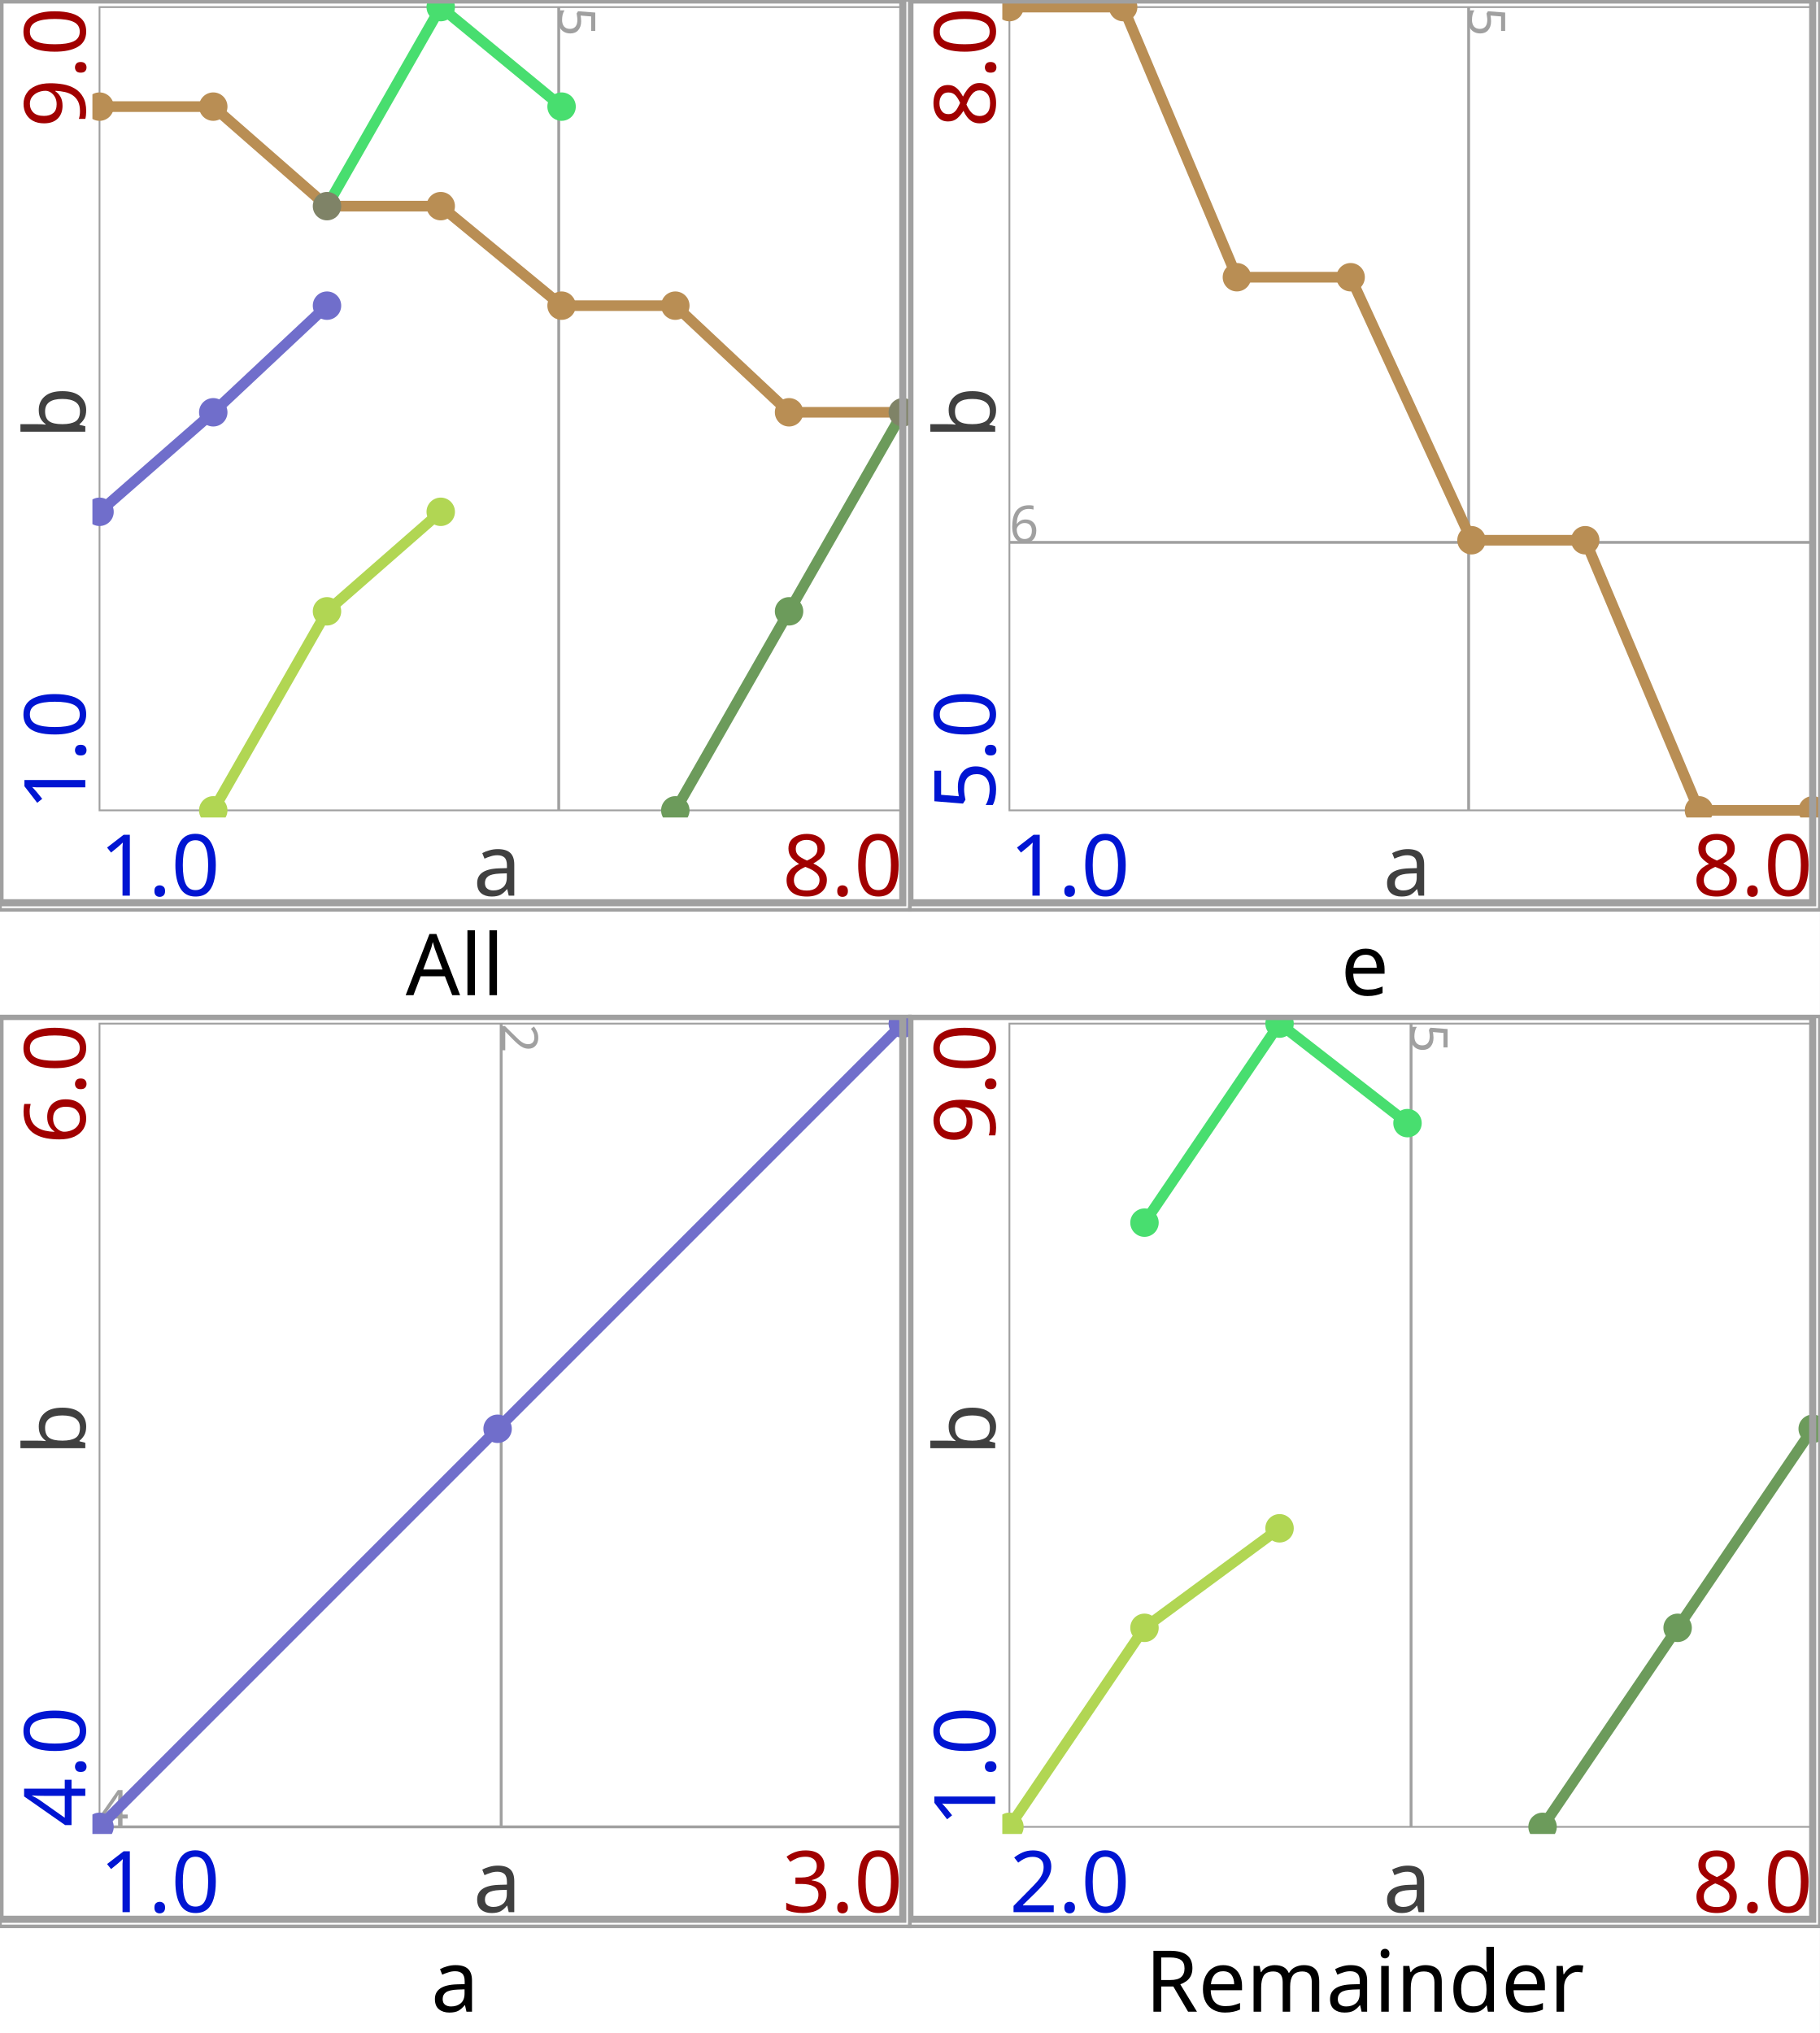
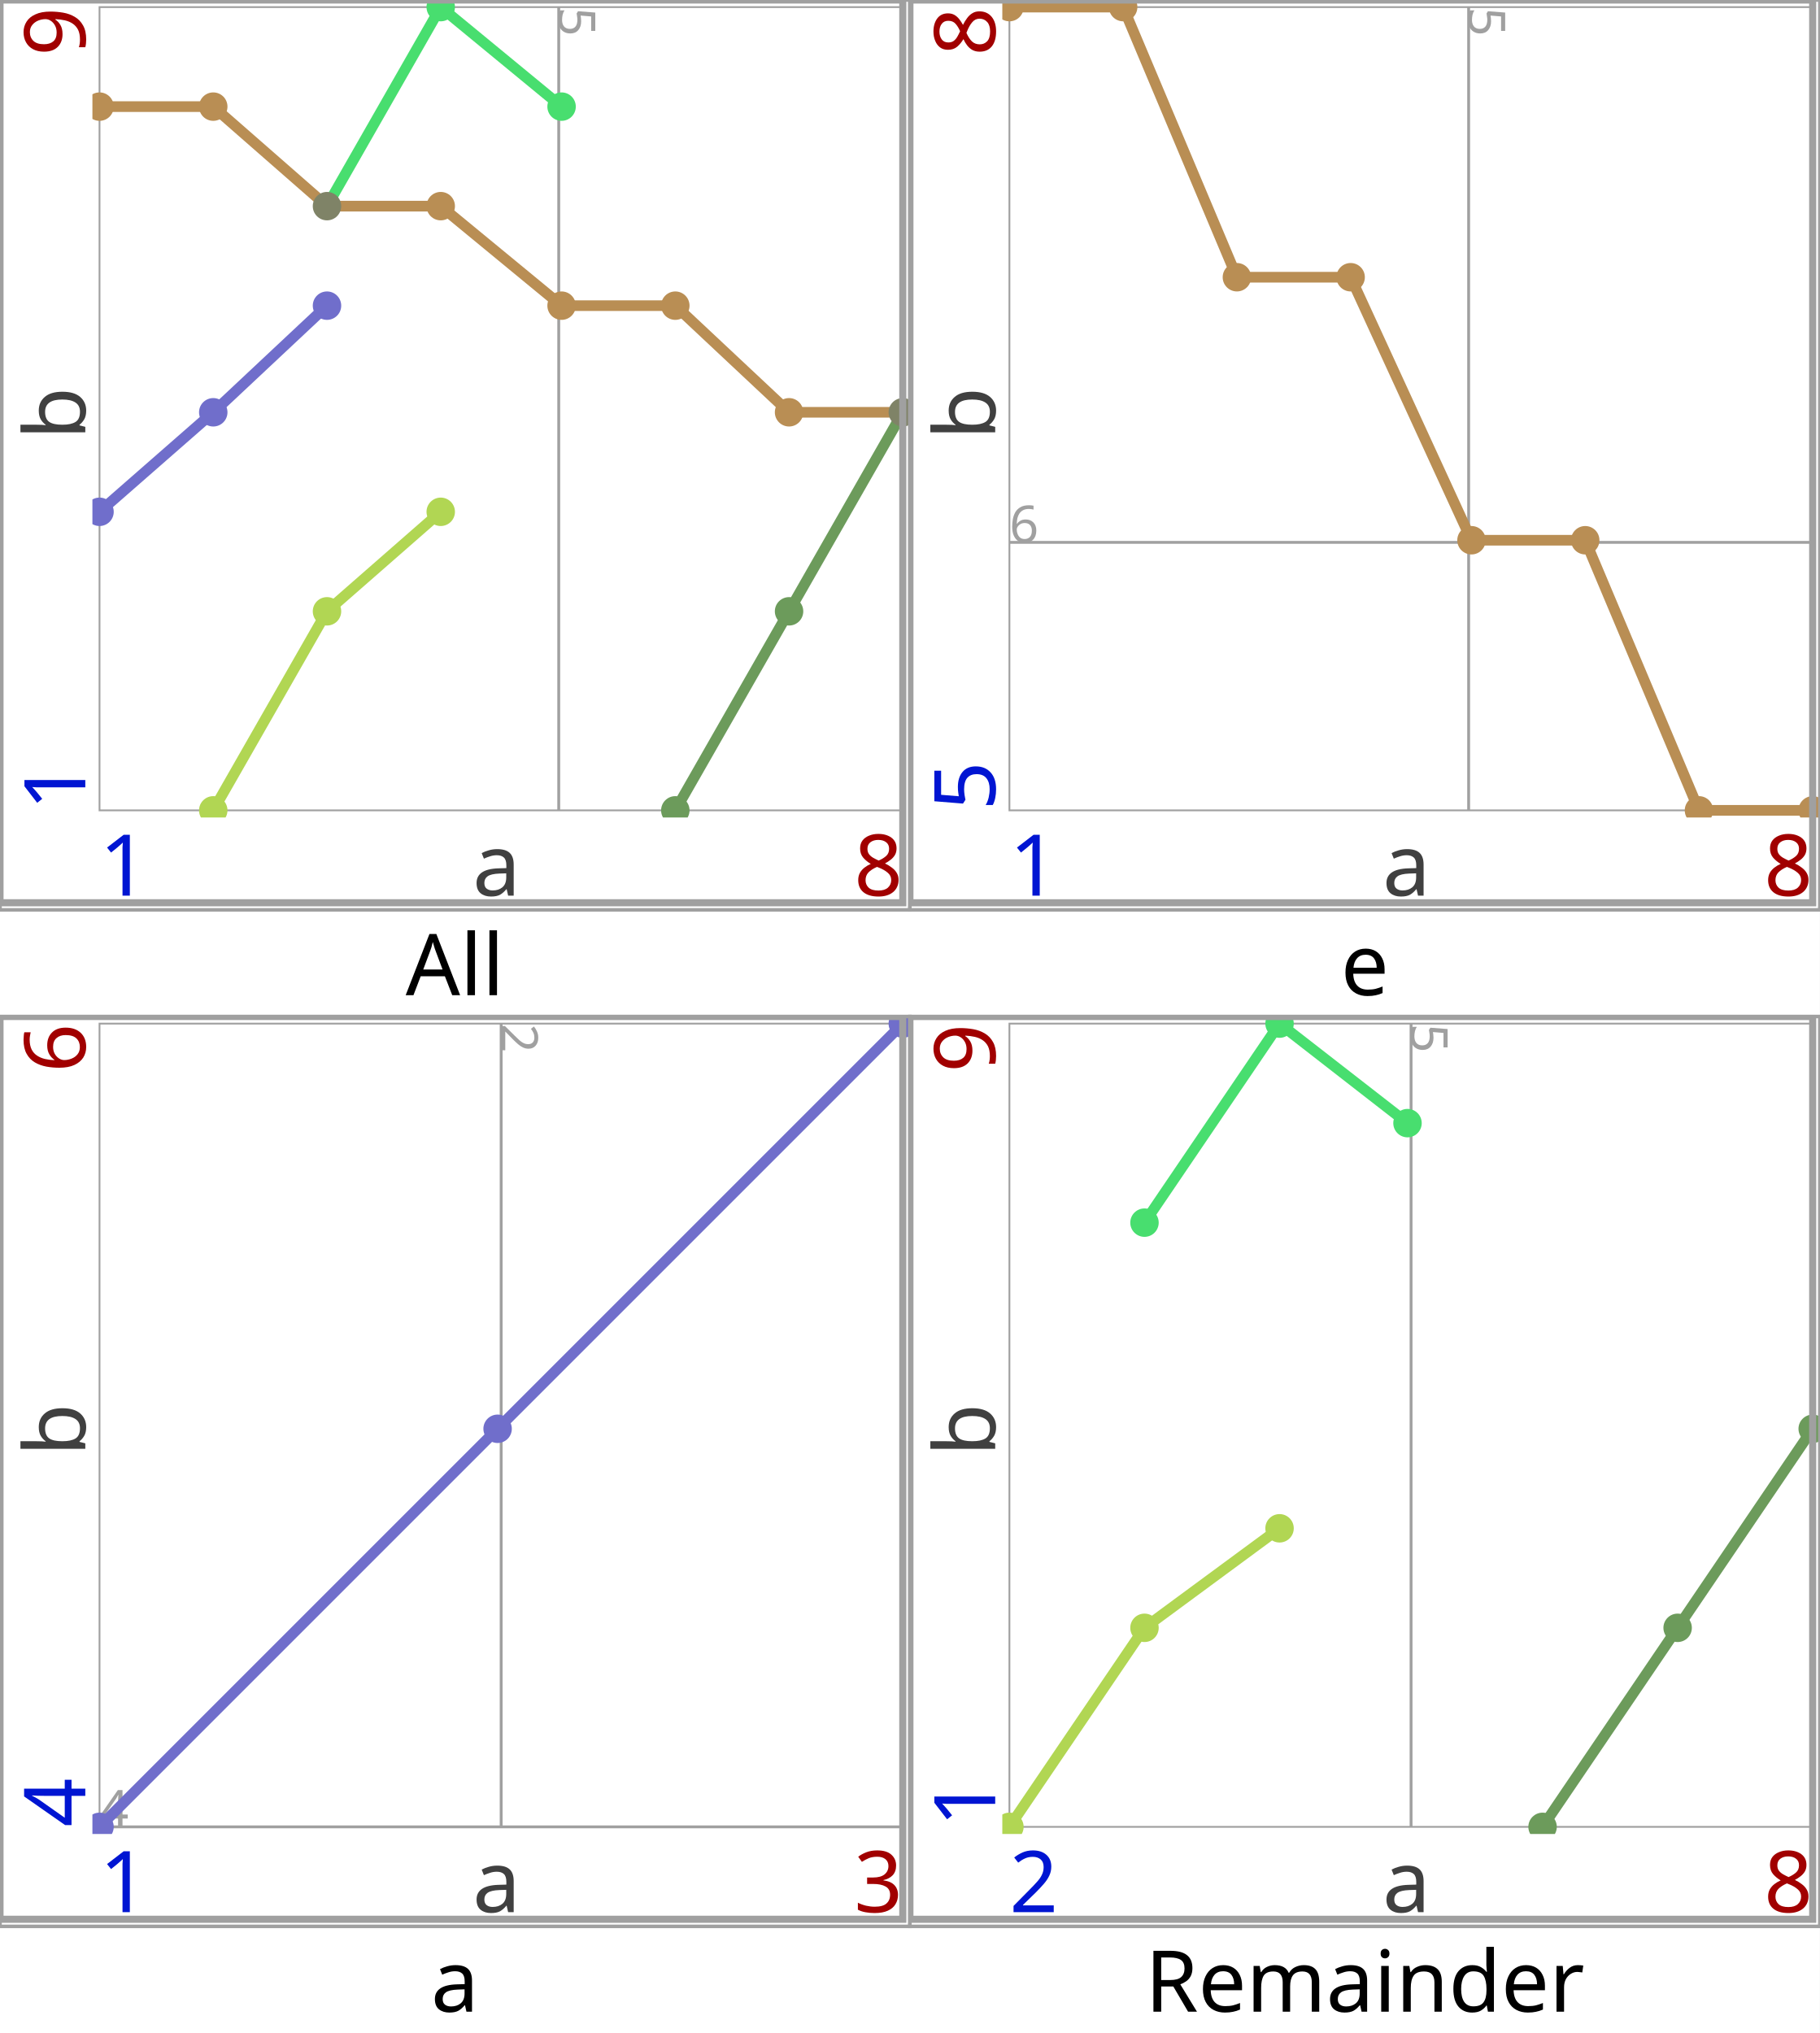
<svg xmlns="http://www.w3.org/2000/svg" id="smallp_TESTID" x="0" y="0" width="256" height="286" font-family="'Noto Sans', sans-serif">
  <rect width="256" height="286" x="0" y="0" fill="#ffffff" />
  <g transform="translate(0,0)">
    <svg id="xyp_TESTID" x="0" y="0" width="128" height="128" font-family="'Noto Sans', sans-serif">
      <defs>
        <clipPath id="plotClip-TESTID">
          <rect x="13" y="0" width="115" height="115" />
        </clipPath>
      </defs>
      <style> .circle-group-TESTID circle { r: 2.0px; } </style>
      <rect x="0" y="0" width="128" height="128" fill="#ffffff" stroke="#ffffff" />
-       <text x="14" text-anchor="start" y="126" font-family="'Noto Sans', sans-serif" fill="#0015D2" font-size="12px">1.0</text>
-       <text x="69.944" text-anchor="middle" y="126" font-family="'Noto Sans', sans-serif" fill="#404040" font-size="12px">a</text>
-       <text x="127" text-anchor="end" y="126" font-family="'Noto Sans', sans-serif" fill="#A10000" font-size="12px">8.0</text>
-       <text x="12" text-anchor="start" y="114" font-family="'Noto Sans', sans-serif" fill="#0015D2" font-size="12px" transform="rotate(270,12,114)">1.0</text>
-       <text x="12" text-anchor="middle" y="58.056" font-family="'Noto Sans', sans-serif" fill="#404040" font-size="12px" transform="rotate(270,12,58.056)">b</text>
-       <text x="12" text-anchor="end" y="1" font-family="'Noto Sans', sans-serif" fill="#A10000" font-size="12px" transform="rotate(270,12,1)">9.0</text>
+       <text x="14" text-anchor="start" y="126" font-family="'Noto Sans', sans-serif" fill="#0015D2" font-size="12px">1</text>
+       <text x="69.864" text-anchor="middle" y="126" font-family="'Noto Sans', sans-serif" fill="#404040" font-size="12px">a</text>
+       <text x="127" text-anchor="end" y="126" font-family="'Noto Sans', sans-serif" fill="#A10000" font-size="12px">8</text>
+       <text x="12" text-anchor="start" y="114" font-family="'Noto Sans', sans-serif" fill="#0015D2" font-size="12px" transform="rotate(270,12,114)">1</text>
+       <text x="12" text-anchor="middle" y="58.136" font-family="'Noto Sans', sans-serif" fill="#404040" font-size="12px" transform="rotate(270,12,58.136)">b</text>
+       <text x="12" text-anchor="end" y="1" font-family="'Noto Sans', sans-serif" fill="#A10000" font-size="12px" transform="rotate(270,12,1)">9</text>
      <line x1="78.6" y1="1" x2="78.6" y2="114" stroke="#a0a0a0" stroke-width="0.4" />
      <text x="78.6" text-anchor="start" y="1" font-family="'Noto Sans', sans-serif" fill="#a0a0a0" font-size="7.2px" transform="rotate(90,78.6,1)">5</text>
      <rect x="14" y="1" width="113" height="113" stroke="#a0a0a0" fill="none" stroke-width="0.25" />
      <g fill="none" stroke-width="1.5" stroke-dasharray="none">
        <path d="M 14 72 L 30 58 L 46 43" stroke="#706ecb" />
        <path d="M 14 15 L 30 15 L 46 29 L 62 29 L 79 43 L 95 43 L 111 58 L 127 58" stroke="#b98e54" />
        <path d="M 30 114 L 46 86 L 62 72" stroke="#b1d653" />
        <path d="M 46 29 L 62 1 L 79 15" stroke="#48de6f" />
        <path d="M 95 114 L 111 86 L 127 58" stroke="#6c9b5b" />
      </g>
      <g class="circle-group-TESTID" stroke="none" fill="#3939ff" clip-path="url(#plotClip-TESTID)">
        <circle cx="111" cy="58" fill="#b98e54" r="2.0" />
        <circle cx="111" cy="86" fill="#6c9b5b" r="2.0" />
        <circle cx="127" cy="58" fill="#7f8367" r="2.0" />
        <circle cx="14" cy="15" fill="#b98e54" r="2.0" />
        <circle cx="14" cy="72" fill="#706ecb" r="2.0" />
        <circle cx="30" cy="114" fill="#b1d653" r="2.0" />
        <circle cx="30" cy="15" fill="#b98e54" r="2.0" />
        <circle cx="30" cy="58" fill="#706ecb" r="2.0" />
        <circle cx="46" cy="29" fill="#7f8367" r="2.0" />
        <circle cx="46" cy="43" fill="#706ecb" r="2.0" />
        <circle cx="46" cy="86" fill="#b1d653" r="2.0" />
        <circle cx="62" cy="1" fill="#48de6f" r="2.0" />
        <circle cx="62" cy="29" fill="#b98e54" r="2.0" />
        <circle cx="62" cy="72" fill="#b1d653" r="2.0" />
        <circle cx="79" cy="15" fill="#48de6f" r="2.0" />
        <circle cx="79" cy="43" fill="#b98e54" r="2.0" />
        <circle cx="95" cy="114" fill="#6c9b5b" r="2.0" />
        <circle cx="95" cy="43" fill="#b98e54" r="2.0" />
      </g>
      <rect x="0" y="0" width="127" height="127" fill="none" stroke="#a0a0a0" stroke-width="1" />
    </svg>
  </g>
  <rect width="128" height="128" x="0" y="0" fill="none" stroke="#a0a0a0" stroke-width="0.5" />
  <text x="64.0" text-anchor="middle" y="140" font-family="'Noto Sans', sans-serif" fill="#000000" font-size="12px">All</text>
  <g transform="translate(128,0)">
    <svg id="xyp_TESTID" x="0" y="0" width="128" height="128" font-family="'Noto Sans', sans-serif">
      <defs>
        <clipPath id="plotClip-TESTID">
          <rect x="13" y="0" width="115" height="115" />
        </clipPath>
      </defs>
      <style> .circle-group-TESTID circle { r: 2.0px; } </style>
      <rect x="0" y="0" width="128" height="128" fill="#ffffff" stroke="#ffffff" />
-       <text x="14" text-anchor="start" y="126" font-family="'Noto Sans', sans-serif" fill="#0015D2" font-size="12px">1.0</text>
-       <text x="69.944" text-anchor="middle" y="126" font-family="'Noto Sans', sans-serif" fill="#404040" font-size="12px">a</text>
-       <text x="127" text-anchor="end" y="126" font-family="'Noto Sans', sans-serif" fill="#A10000" font-size="12px">8.0</text>
-       <text x="12" text-anchor="start" y="114" font-family="'Noto Sans', sans-serif" fill="#0015D2" font-size="12px" transform="rotate(270,12,114)">5.0</text>
-       <text x="12" text-anchor="middle" y="58.056" font-family="'Noto Sans', sans-serif" fill="#404040" font-size="12px" transform="rotate(270,12,58.056)">b</text>
-       <text x="12" text-anchor="end" y="1" font-family="'Noto Sans', sans-serif" fill="#A10000" font-size="12px" transform="rotate(270,12,1)">8.0</text>
+       <text x="14" text-anchor="start" y="126" font-family="'Noto Sans', sans-serif" fill="#0015D2" font-size="12px">1</text>
+       <text x="69.864" text-anchor="middle" y="126" font-family="'Noto Sans', sans-serif" fill="#404040" font-size="12px">a</text>
+       <text x="127" text-anchor="end" y="126" font-family="'Noto Sans', sans-serif" fill="#A10000" font-size="12px">8</text>
+       <text x="12" text-anchor="start" y="114" font-family="'Noto Sans', sans-serif" fill="#0015D2" font-size="12px" transform="rotate(270,12,114)">5</text>
+       <text x="12" text-anchor="middle" y="58.136" font-family="'Noto Sans', sans-serif" fill="#404040" font-size="12px" transform="rotate(270,12,58.136)">b</text>
+       <text x="12" text-anchor="end" y="1" font-family="'Noto Sans', sans-serif" fill="#A10000" font-size="12px" transform="rotate(270,12,1)">8</text>
      <line x1="78.6" y1="1" x2="78.6" y2="114" stroke="#a0a0a0" stroke-width="0.4" />
      <text x="78.6" text-anchor="start" y="1" font-family="'Noto Sans', sans-serif" fill="#a0a0a0" font-size="7.2px" transform="rotate(90,78.6,1)">5</text>
      <line x1="14" y1="76.3" x2="127" y2="76.3" stroke="#a0a0a0" stroke-width="0.4" />
      <text x="14" text-anchor="start" y="76.3" font-family="'Noto Sans', sans-serif" fill="#a0a0a0" font-size="7.2px">6</text>
      <rect x="14" y="1" width="113" height="113" stroke="#a0a0a0" fill="none" stroke-width="0.25" />
      <g fill="none" stroke-width="1.5" stroke-dasharray="none">
        <path d="M 14 1 L 30 1 L 46 39 L 62 39 L 79 76 L 95 76 L 111 114 L 127 114" stroke="#b98e54" />
      </g>
      <g class="circle-group-TESTID" stroke="none" fill="#3939ff" clip-path="url(#plotClip-TESTID)">
        <circle cx="111" cy="114" fill="#b98e54" r="2.0" />
        <circle cx="127" cy="114" fill="#b98e54" r="2.0" />
        <circle cx="14" cy="1" fill="#b98e54" r="2.0" />
        <circle cx="30" cy="1" fill="#b98e54" r="2.0" />
        <circle cx="46" cy="39" fill="#b98e54" r="2.0" />
        <circle cx="62" cy="39" fill="#b98e54" r="2.0" />
        <circle cx="79" cy="76" fill="#b98e54" r="2.0" />
        <circle cx="95" cy="76" fill="#b98e54" r="2.0" />
      </g>
      <rect x="0" y="0" width="127" height="127" fill="none" stroke="#a0a0a0" stroke-width="1" />
    </svg>
  </g>
  <rect width="128" height="128" x="128" y="0" fill="none" stroke="#a0a0a0" stroke-width="0.5" />
  <text x="192.0" text-anchor="middle" y="140" font-family="'Noto Sans', sans-serif" fill="#000000" font-size="12px">e</text>
  <g transform="translate(0,143)">
    <svg id="xyp_TESTID" x="0" y="0" width="128" height="128" font-family="'Noto Sans', sans-serif">
      <defs>
        <clipPath id="plotClip-TESTID">
          <rect x="13" y="0" width="115" height="115" />
        </clipPath>
      </defs>
      <style> .circle-group-TESTID circle { r: 2.0px; } </style>
      <rect x="0" y="0" width="128" height="128" fill="#ffffff" stroke="#ffffff" />
-       <text x="14" text-anchor="start" y="126" font-family="'Noto Sans', sans-serif" fill="#0015D2" font-size="12px">1.0</text>
-       <text x="69.944" text-anchor="middle" y="126" font-family="'Noto Sans', sans-serif" fill="#404040" font-size="12px">a</text>
-       <text x="127" text-anchor="end" y="126" font-family="'Noto Sans', sans-serif" fill="#A10000" font-size="12px">3.0</text>
-       <text x="12" text-anchor="start" y="114" font-family="'Noto Sans', sans-serif" fill="#0015D2" font-size="12px" transform="rotate(270,12,114)">4.0</text>
-       <text x="12" text-anchor="middle" y="58.056" font-family="'Noto Sans', sans-serif" fill="#404040" font-size="12px" transform="rotate(270,12,58.056)">b</text>
-       <text x="12" text-anchor="end" y="1" font-family="'Noto Sans', sans-serif" fill="#A10000" font-size="12px" transform="rotate(270,12,1)">6.0</text>
+       <text x="14" text-anchor="start" y="126" font-family="'Noto Sans', sans-serif" fill="#0015D2" font-size="12px">1</text>
+       <text x="69.864" text-anchor="middle" y="126" font-family="'Noto Sans', sans-serif" fill="#404040" font-size="12px">a</text>
+       <text x="127" text-anchor="end" y="126" font-family="'Noto Sans', sans-serif" fill="#A10000" font-size="12px">3</text>
+       <text x="12" text-anchor="start" y="114" font-family="'Noto Sans', sans-serif" fill="#0015D2" font-size="12px" transform="rotate(270,12,114)">4</text>
+       <text x="12" text-anchor="middle" y="58.136" font-family="'Noto Sans', sans-serif" fill="#404040" font-size="12px" transform="rotate(270,12,58.136)">b</text>
+       <text x="12" text-anchor="end" y="1" font-family="'Noto Sans', sans-serif" fill="#A10000" font-size="12px" transform="rotate(270,12,1)">6</text>
      <line x1="70.5" y1="1" x2="70.5" y2="114" stroke="#a0a0a0" stroke-width="0.4" />
      <text x="70.5" text-anchor="start" y="1" font-family="'Noto Sans', sans-serif" fill="#a0a0a0" font-size="7.2px" transform="rotate(90,70.5,1)">2</text>
      <line x1="14" y1="114.0" x2="127" y2="114.0" stroke="#a0a0a0" stroke-width="0.4" />
      <text x="14" text-anchor="start" y="114.0" font-family="'Noto Sans', sans-serif" fill="#a0a0a0" font-size="7.2px">4</text>
      <rect x="14" y="1" width="113" height="113" stroke="#a0a0a0" fill="none" stroke-width="0.25" />
      <g fill="none" stroke-width="1.5" stroke-dasharray="none">
        <path d="M 14 114 L 70 58 L 127 1" stroke="#706ecb" />
      </g>
      <g class="circle-group-TESTID" stroke="none" fill="#3939ff" clip-path="url(#plotClip-TESTID)">
        <circle cx="127" cy="1" fill="#706ecb" r="2.0" />
        <circle cx="14" cy="114" fill="#706ecb" r="2.0" />
        <circle cx="70" cy="58" fill="#706ecb" r="2.0" />
      </g>
      <rect x="0" y="0" width="127" height="127" fill="none" stroke="#a0a0a0" stroke-width="1" />
    </svg>
  </g>
  <rect width="128" height="128" x="0" y="143" fill="none" stroke="#a0a0a0" stroke-width="0.5" />
  <text x="64.0" text-anchor="middle" y="283" font-family="'Noto Sans', sans-serif" fill="#000000" font-size="12px">a</text>
  <g transform="translate(128,143)">
    <svg id="xyp_TESTID" x="0" y="0" width="128" height="128" font-family="'Noto Sans', sans-serif">
      <defs>
        <clipPath id="plotClip-TESTID">
          <rect x="13" y="0" width="115" height="115" />
        </clipPath>
      </defs>
      <style> .circle-group-TESTID circle { r: 2.0px; } </style>
      <rect x="0" y="0" width="128" height="128" fill="#ffffff" stroke="#ffffff" />
-       <text x="14" text-anchor="start" y="126" font-family="'Noto Sans', sans-serif" fill="#0015D2" font-size="12px">2.0</text>
-       <text x="69.944" text-anchor="middle" y="126" font-family="'Noto Sans', sans-serif" fill="#404040" font-size="12px">a</text>
-       <text x="127" text-anchor="end" y="126" font-family="'Noto Sans', sans-serif" fill="#A10000" font-size="12px">8.0</text>
-       <text x="12" text-anchor="start" y="114" font-family="'Noto Sans', sans-serif" fill="#0015D2" font-size="12px" transform="rotate(270,12,114)">1.0</text>
-       <text x="12" text-anchor="middle" y="58.056" font-family="'Noto Sans', sans-serif" fill="#404040" font-size="12px" transform="rotate(270,12,58.056)">b</text>
-       <text x="12" text-anchor="end" y="1" font-family="'Noto Sans', sans-serif" fill="#A10000" font-size="12px" transform="rotate(270,12,1)">9.0</text>
+       <text x="14" text-anchor="start" y="126" font-family="'Noto Sans', sans-serif" fill="#0015D2" font-size="12px">2</text>
+       <text x="69.864" text-anchor="middle" y="126" font-family="'Noto Sans', sans-serif" fill="#404040" font-size="12px">a</text>
+       <text x="127" text-anchor="end" y="126" font-family="'Noto Sans', sans-serif" fill="#A10000" font-size="12px">8</text>
+       <text x="12" text-anchor="start" y="114" font-family="'Noto Sans', sans-serif" fill="#0015D2" font-size="12px" transform="rotate(270,12,114)">1</text>
+       <text x="12" text-anchor="middle" y="58.136" font-family="'Noto Sans', sans-serif" fill="#404040" font-size="12px" transform="rotate(270,12,58.136)">b</text>
+       <text x="12" text-anchor="end" y="1" font-family="'Noto Sans', sans-serif" fill="#A10000" font-size="12px" transform="rotate(270,12,1)">9</text>
      <line x1="70.5" y1="1" x2="70.5" y2="114" stroke="#a0a0a0" stroke-width="0.4" />
      <text x="70.5" text-anchor="start" y="1" font-family="'Noto Sans', sans-serif" fill="#a0a0a0" font-size="7.2px" transform="rotate(90,70.5,1)">5</text>
      <rect x="14" y="1" width="113" height="113" stroke="#a0a0a0" fill="none" stroke-width="0.25" />
      <g fill="none" stroke-width="1.5" stroke-dasharray="none">
        <path d="M 14 114 L 33 86 L 52 72" stroke="#b1d653" />
        <path d="M 33 29 L 52 1 L 70 15" stroke="#48de6f" />
        <path d="M 89 114 L 108 86 L 127 58" stroke="#6c9b5b" />
      </g>
      <g class="circle-group-TESTID" stroke="none" fill="#3939ff" clip-path="url(#plotClip-TESTID)">
        <circle cx="108" cy="86" fill="#6c9b5b" r="2.0" />
        <circle cx="127" cy="58" fill="#6c9b5b" r="2.0" />
        <circle cx="14" cy="114" fill="#b1d653" r="2.0" />
        <circle cx="33" cy="29" fill="#48de6f" r="2.0" />
        <circle cx="33" cy="86" fill="#b1d653" r="2.0" />
        <circle cx="52" cy="1" fill="#48de6f" r="2.0" />
        <circle cx="52" cy="72" fill="#b1d653" r="2.0" />
        <circle cx="70" cy="15" fill="#48de6f" r="2.0" />
        <circle cx="89" cy="114" fill="#6c9b5b" r="2.0" />
      </g>
      <rect x="0" y="0" width="127" height="127" fill="none" stroke="#a0a0a0" stroke-width="1" />
    </svg>
  </g>
  <rect width="128" height="128" x="128" y="143" fill="none" stroke="#a0a0a0" stroke-width="0.5" />
  <text x="192.0" text-anchor="middle" y="283" font-family="'Noto Sans', sans-serif" fill="#000000" font-size="12px">Remainder</text>
</svg>
